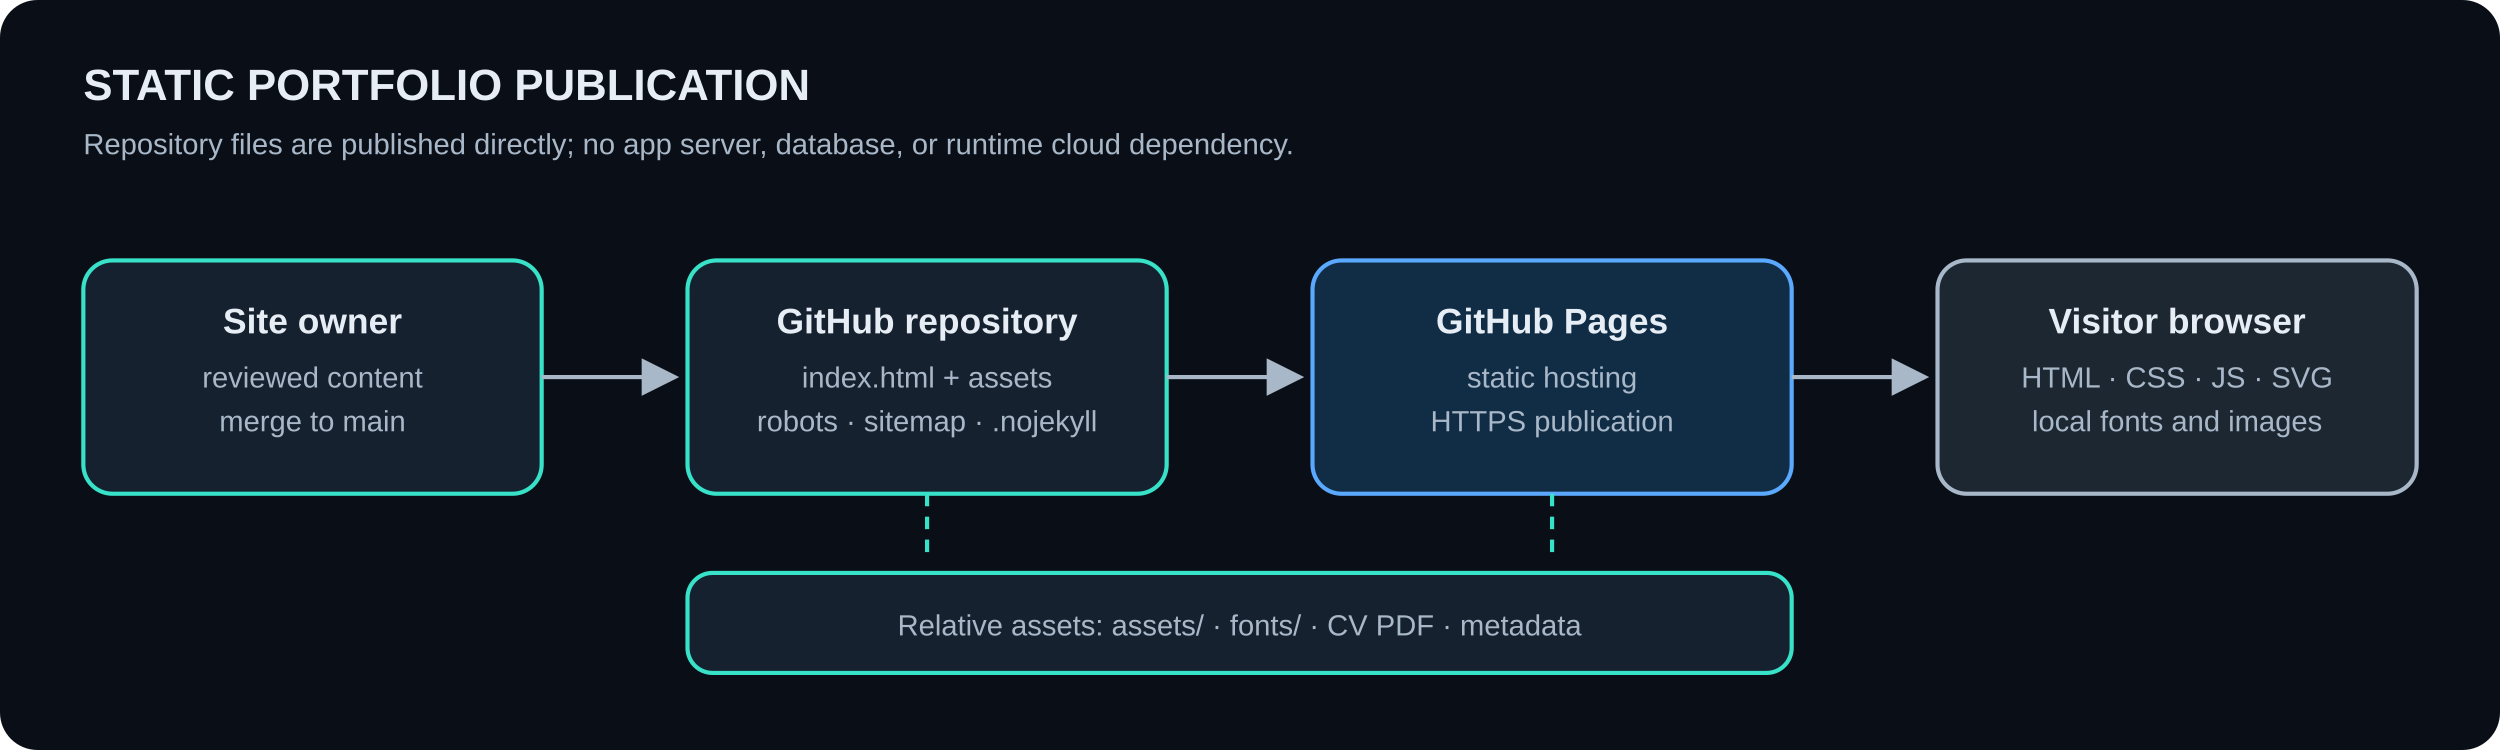
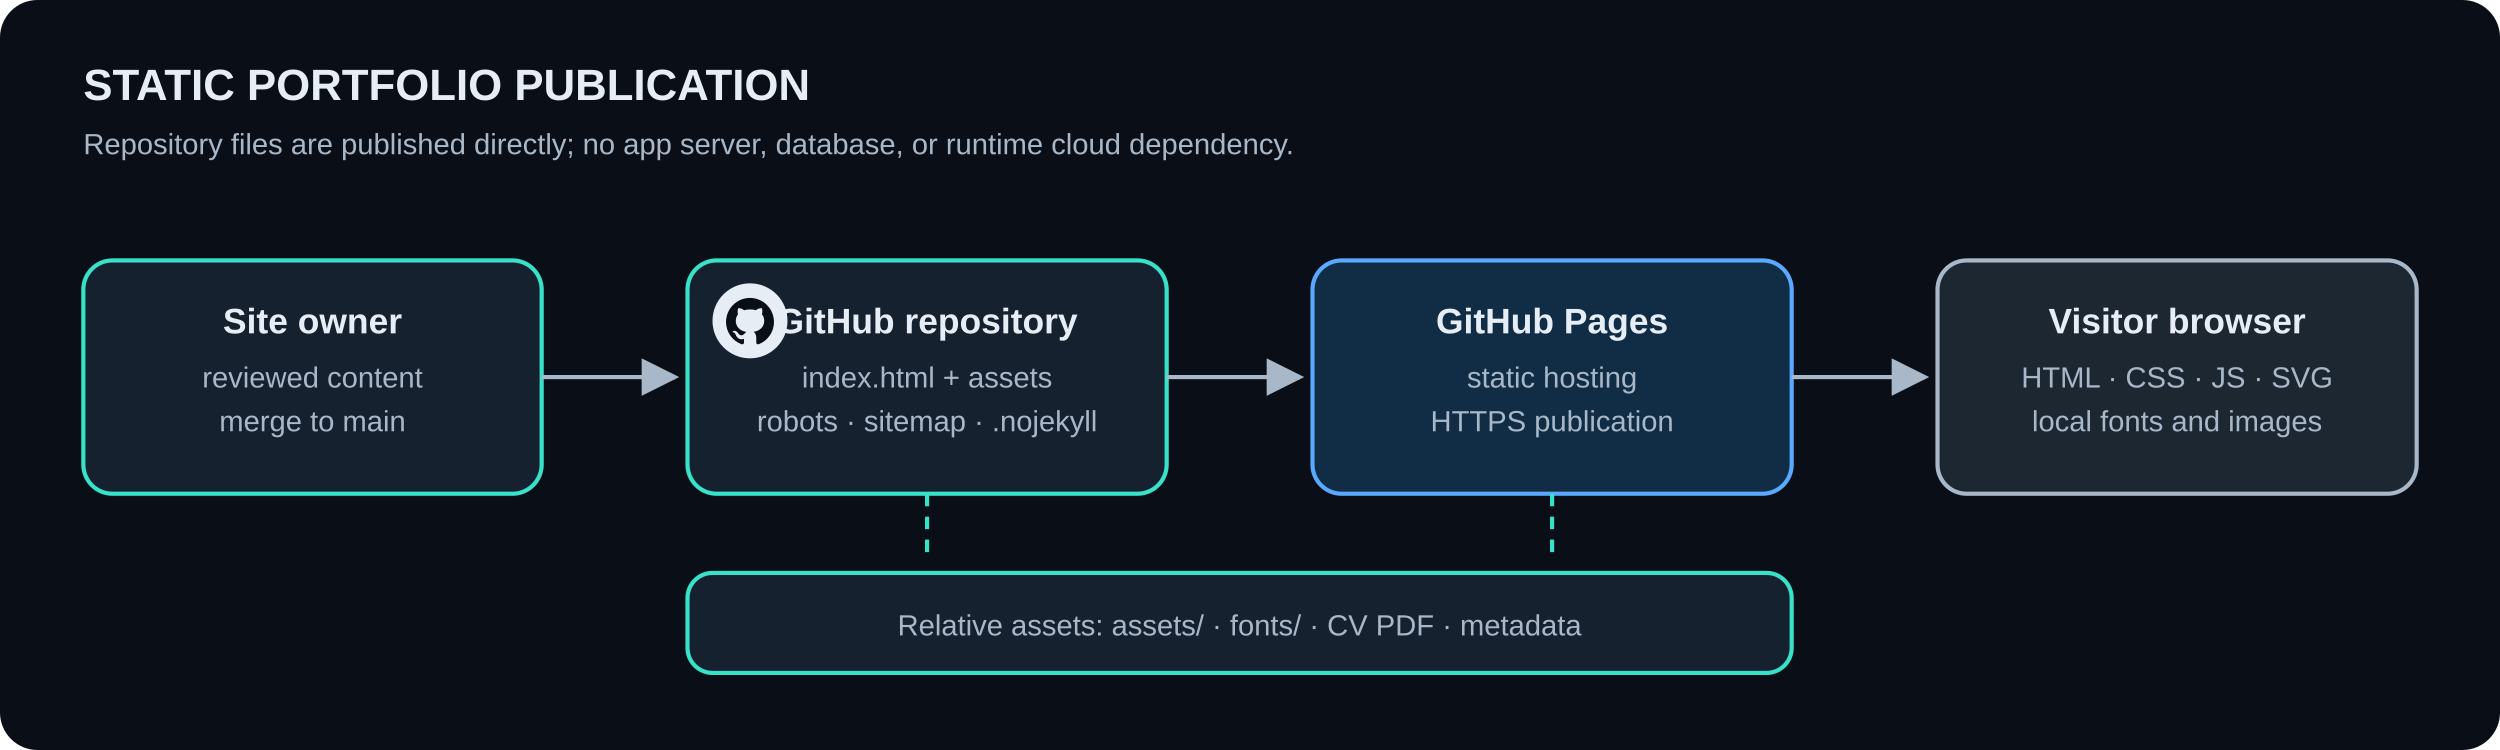
<svg xmlns="http://www.w3.org/2000/svg" width="1200" height="360" viewBox="0 0 1200 360" role="img" aria-labelledby="title desc">
  <defs>
    <marker id="arrow" markerWidth="9" markerHeight="9" refX="8" refY="4.5" orient="auto">
      <path d="M0,0 L9,4.5 L0,9 Z" fill="#a9b8c9" />
    </marker>
    <style>
      .bg{fill:#0a0f17}.box{stroke-width:2}.source{fill:#16212f;stroke:#38e2c8}.host{fill:#102d45;stroke:#5aa9ff}.user{fill:#1c2732;stroke:#a9b8c9}.title{fill:#e6edf5;font:700 21px Arial,sans-serif}.label{fill:#e6edf5;font:700 17px Arial,sans-serif}.small{fill:#a9b8c9;font:14px Arial,sans-serif}.line{stroke:#a9b8c9;stroke-width:2;fill:none;marker-end:url(#arrow)}
    </style>
  </defs>
  <rect class="bg" width="1200" height="360" rx="18" />
  <text class="title" x="40" y="48">STATIC PORTFOLIO PUBLICATION</text>
  <text class="small" x="40" y="74">Repository files are published directly; no app server, database, or runtime cloud dependency.</text>
  <rect class="box source" x="40" y="125" width="220" height="112" rx="14" />
  <text class="label" x="150" y="160" text-anchor="middle">Site owner</text>
  <text class="small" x="150" y="186" text-anchor="middle">reviewed content</text>
  <text class="small" x="150" y="207" text-anchor="middle">merge to main</text>
  <rect class="box source" x="330" y="125" width="230" height="112" rx="14" />
+   <circle cx="360" cy="154" r="18" fill="#e6edf5" />
+   <path d="M10.226 17.284c-2.965-.36-5.054-2.493-5.054-5.256 0-1.123.404-2.336 1.078-3.144-.292-.741-.247-2.314.09-2.965.898-.112 2.111.36 2.83 1.01.853-.269 1.752-.404 2.853-.404 1.1 0 1.999.135 2.807.382.696-.629 1.932-1.1 2.83-.988.315.606.36 2.179.067 2.942.72.854 1.101 2 1.101 3.167 0 2.763-2.089 4.852-5.098 5.234.763.494 1.28 1.572 1.28 2.807v2.336c0 .674.561 1.056 1.235.786 4.066-1.55 7.255-5.615 7.255-10.646C23.5 6.188 18.334 1 11.978 1 5.62 1 .5 6.188.5 12.545c0 4.986 3.167 9.12 7.435 10.669.606.225 1.19-.18 1.19-.786V20.63a2.9 2.9 0 0 1-1.078.224c-1.483 0-2.359-.808-2.987-2.313-.247-.607-.517-.966-1.034-1.033-.27-.023-.359-.135-.359-.27 0-.27.45-.471.898-.471.652 0 1.213.404 1.797 1.235.45.651.921.943 1.483.943.561 0 .92-.202 1.437-.719.382-.381.674-.718.944-.943" transform="translate(348 142)" fill="#0a0f17" />
  <text class="label" x="445" y="160" text-anchor="middle">GitHub repository</text>
  <text class="small" x="445" y="186" text-anchor="middle">index.html + assets</text>
  <text class="small" x="445" y="207" text-anchor="middle">robots · sitemap · .nojekyll</text>
  <rect class="box host" x="630" y="125" width="230" height="112" rx="14" />
  <text class="label" x="745" y="160" text-anchor="middle">GitHub Pages</text>
  <text class="small" x="745" y="186" text-anchor="middle">static hosting</text>
  <text class="small" x="745" y="207" text-anchor="middle">HTTPS publication</text>
  <rect class="box user" x="930" y="125" width="230" height="112" rx="14" />
  <text class="label" x="1045" y="160" text-anchor="middle">Visitor browser</text>
  <text class="small" x="1045" y="186" text-anchor="middle">HTML · CSS · JS · SVG</text>
  <text class="small" x="1045" y="207" text-anchor="middle">local fonts and images</text>
  <path class="line" d="M260 181 H324" />
  <path class="line" d="M560 181 H624" />
  <path class="line" d="M860 181 H924" />
  <rect class="box source" x="330" y="275" width="530" height="48" rx="12" />
  <text class="small" x="595" y="305" text-anchor="middle">Relative assets: assets/ · fonts/ · CV PDF · metadata</text>
  <path d="M445 237 V268" stroke="#38e2c8" stroke-width="2" stroke-dasharray="6 5" />
  <path d="M745 237 V268" stroke="#38e2c8" stroke-width="2" stroke-dasharray="6 5" />
</svg>
